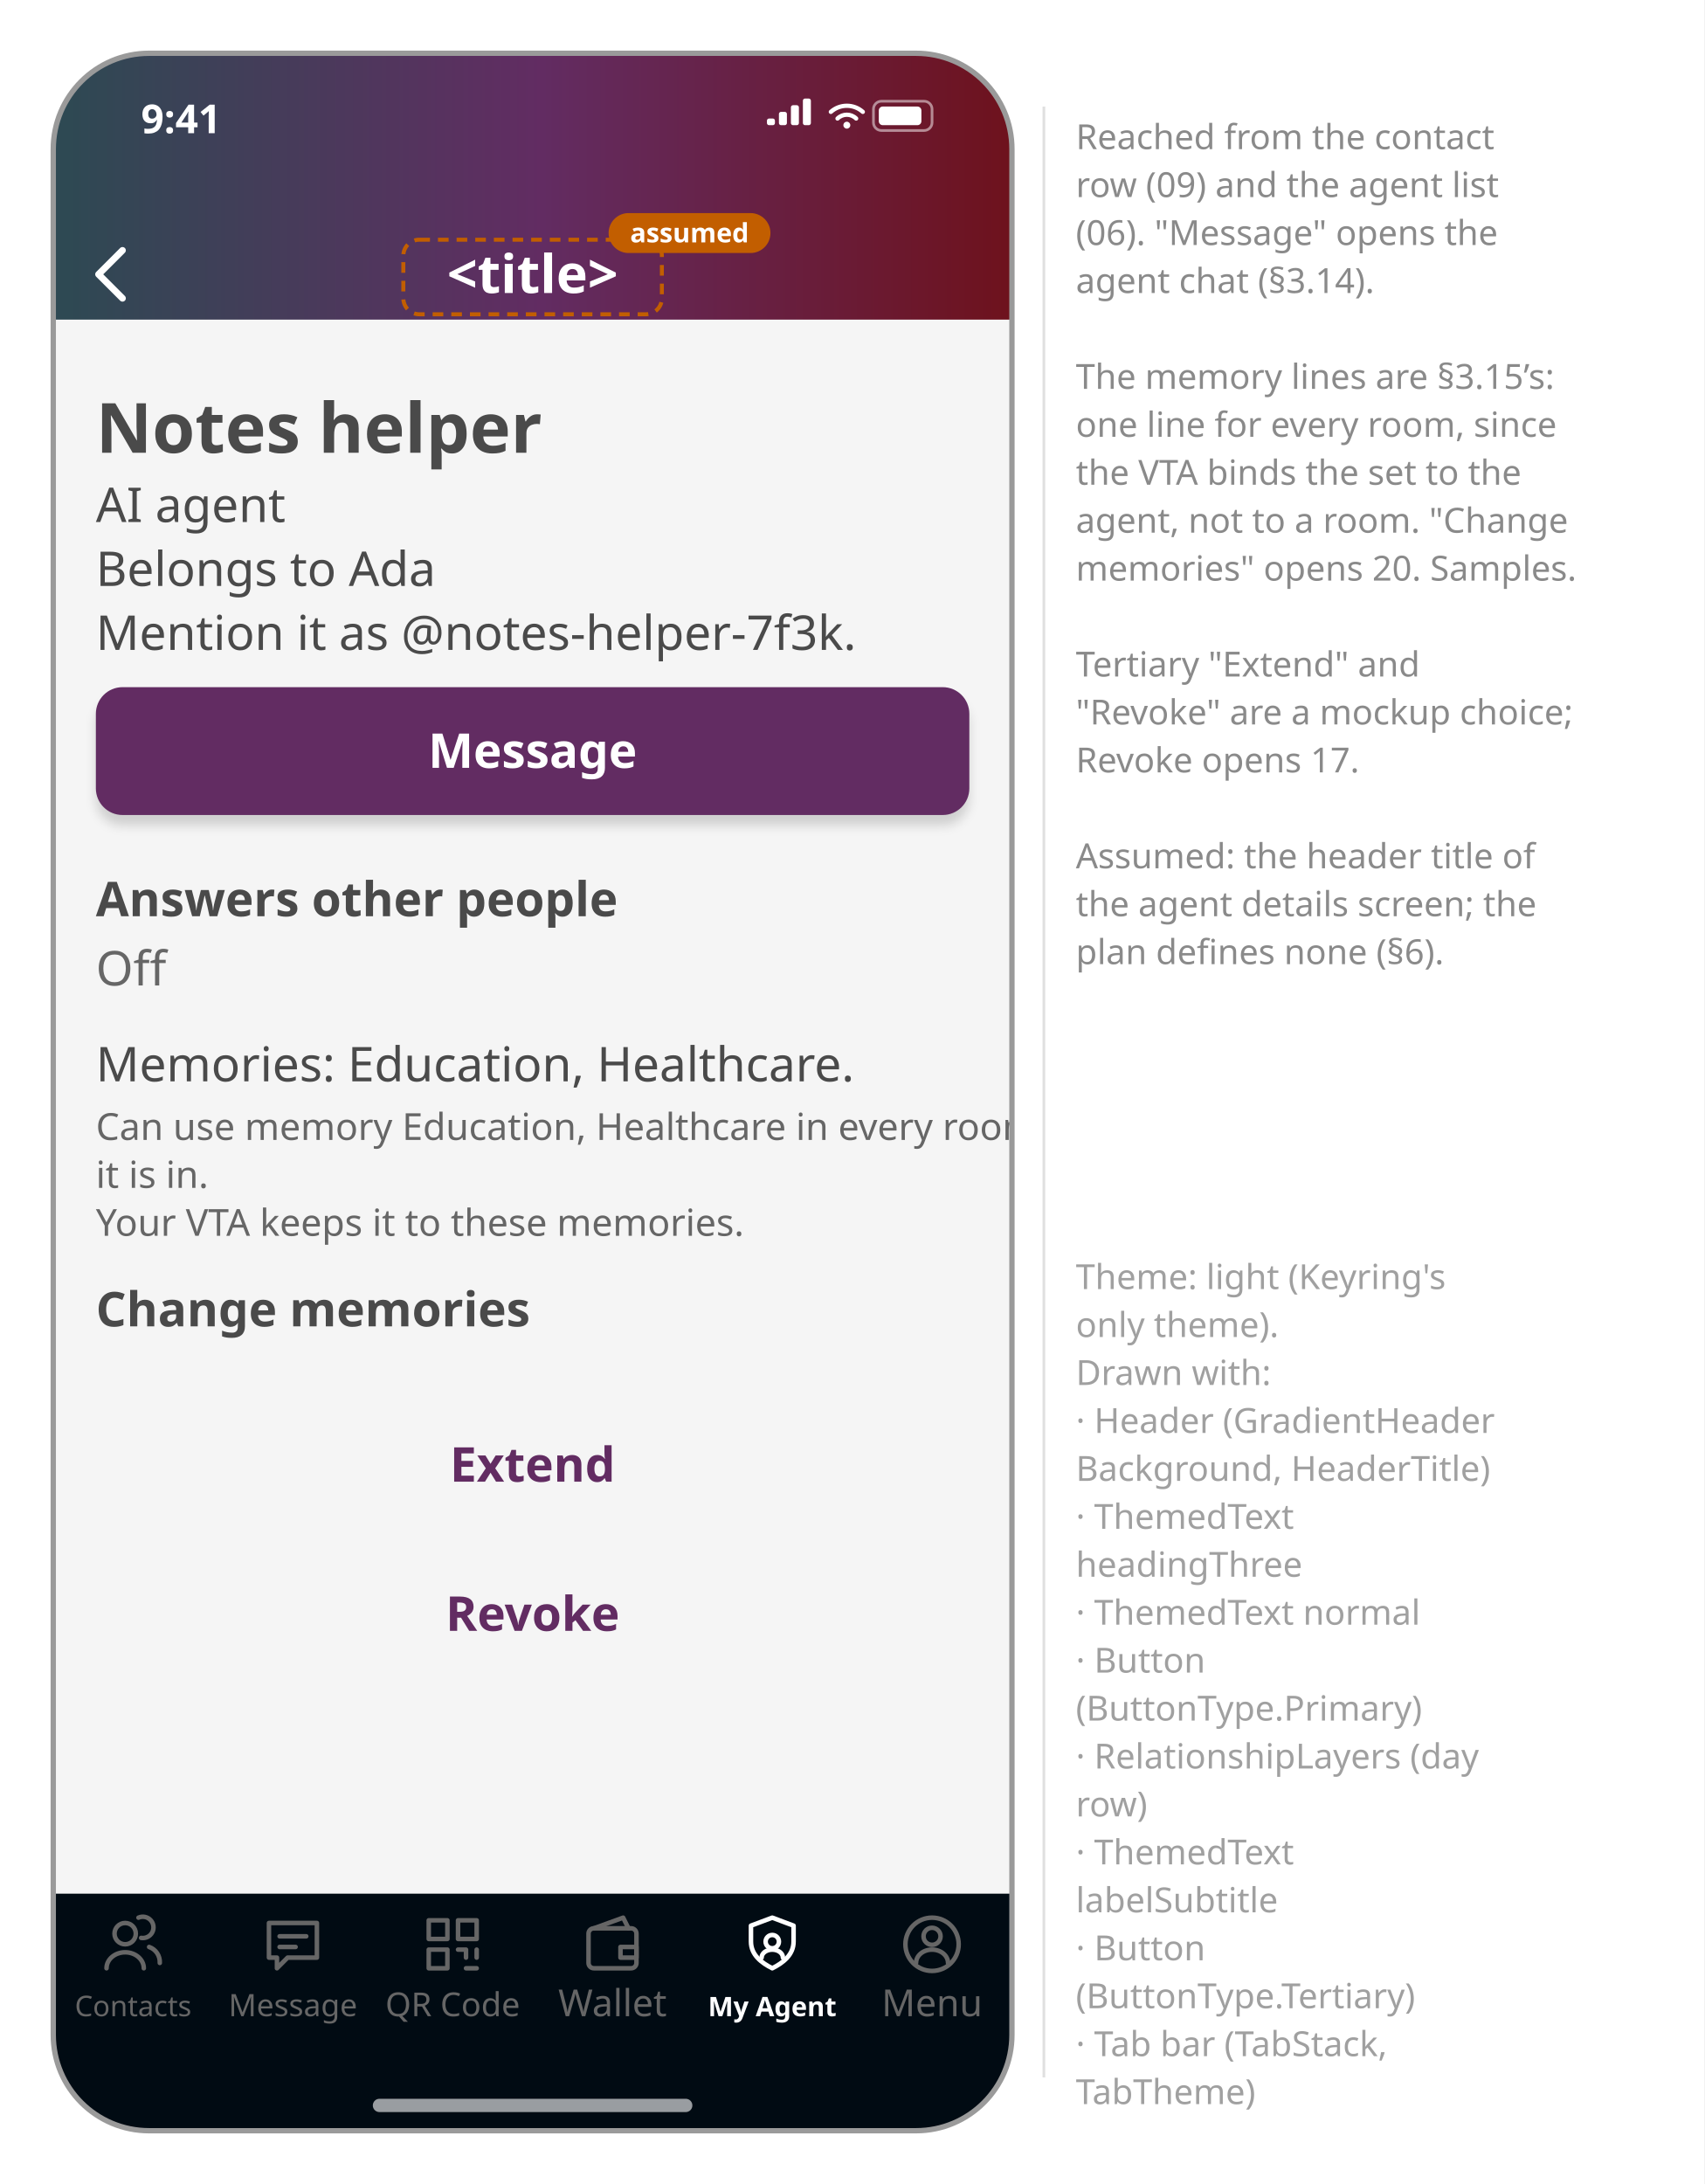
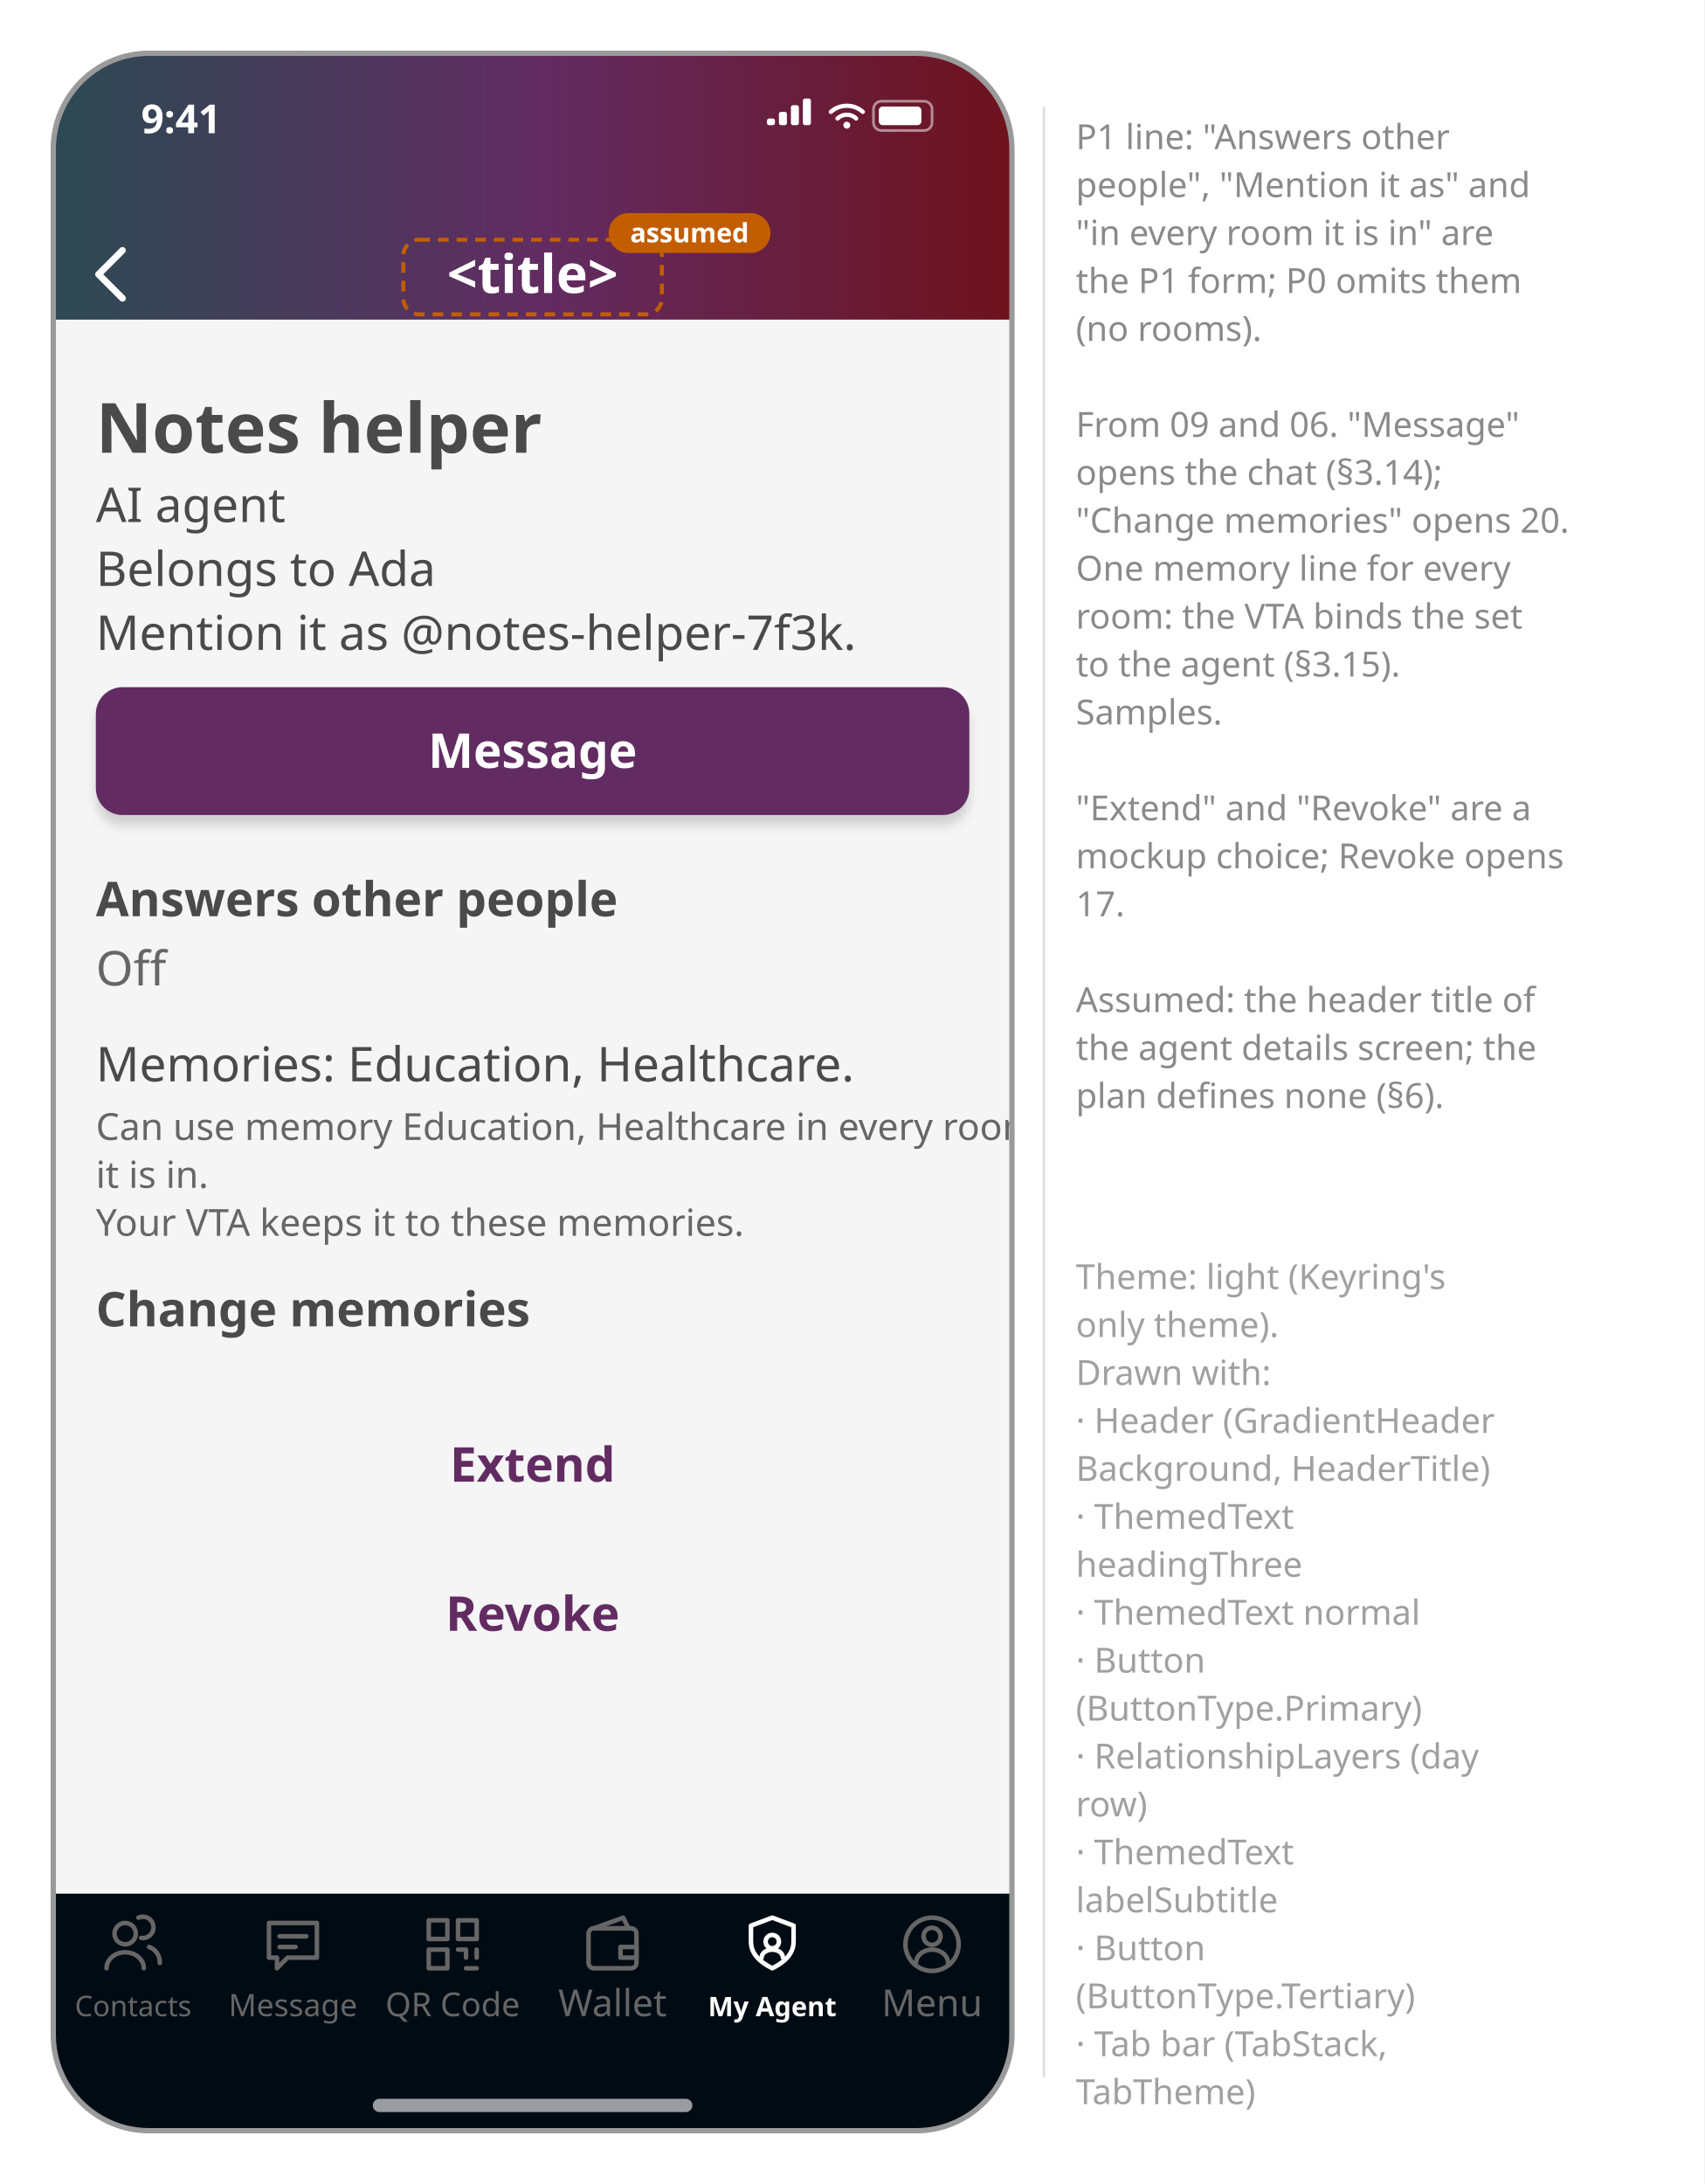
<svg xmlns="http://www.w3.org/2000/svg" width="640" height="820" viewBox="0 0 640 820" font-family="'Source Sans 3', 'SourceSans3-Regular', system-ui, sans-serif">
  <defs>
    <linearGradient id="kr-header" x1="0" y1="0" x2="1" y2="0">
      <stop offset="0.01" stop-color="#2E4953" />
      <stop offset="0.51" stop-color="#622C62" />
      <stop offset="1" stop-color="#6E121D" />
    </linearGradient>
    <filter id="kr-card-shadow" x="-10%" y="-30%" width="120%" height="160%">
      <feGaussianBlur stdDeviation="2" />
    </filter>
    <filter id="kr-button-shadow" x="-10%" y="-30%" width="120%" height="160%">
      <feGaussianBlur stdDeviation="2" />
    </filter>
    <clipPath id="kr-phone">
      <rect x="20" y="20" width="360" height="780" rx="36" />
    </clipPath>
  </defs>
  <rect width="640" height="820" fill="#FFFFFF" />
  <g clip-path="url(#kr-phone)">
    <rect x="20" y="20" width="360" height="780" fill="#F5F5F5" />
    <rect x="20" y="20" width="360" height="100" fill="url(#kr-header)" />
    <text x="68" y="50" font-family="system-ui, sans-serif" font-size="15" font-weight="600" fill="#FFFFFF" text-anchor="middle">9:41</text>
    <g fill="#FFFFFF">
      <rect x="288" y="44.5" width="3" height="2.5" rx="0.8" />
      <rect x="292.5" y="42" width="3" height="5" rx="0.8" />
      <rect x="297" y="39.5" width="3" height="7.5" rx="0.8" />
      <rect x="301.5" y="37" width="3" height="10" rx="0.8" />
    </g>
    <path d="M312 42 a9 9 0 0 1 12 0 M314.5 44.5 a5 5 0 0 1 7 0" fill="none" stroke="#FFFFFF" stroke-width="1.6" stroke-linecap="round" />
    <circle cx="318" cy="47" r="1.3" fill="#FFFFFF" />
    <rect x="328" y="38" width="22" height="11" rx="3" fill="none" stroke="#FFFFFF" stroke-opacity="0.5" />
    <rect x="330" y="40" width="16" height="7" rx="1.5" fill="#FFFFFF" />
    <path d="M46 94 l-9 9 l9 9" fill="none" stroke="#FFFFFF" stroke-width="2.5" stroke-linecap="round" stroke-linejoin="round" />
    <text x="200" y="110" font-family="system-ui, sans-serif" font-size="20" font-weight="700" fill="#FFFFFF" text-anchor="middle">&lt;title&gt;</text>
    <rect x="151.459" y="90" width="97.081" height="28" rx="6" fill="none" stroke="#C25E00" stroke-width="1.5" stroke-dasharray="4 3" />
    <rect x="228.541" y="80" width="60.778" height="15" rx="7.5" fill="#C25E00" />
    <text x="258.93" y="91" font-family="system-ui, sans-serif" font-size="10" font-weight="700" fill="#FFFFFF" text-anchor="middle">assumed</text>
    <text font-size="26" font-weight="700" fill="#4A4A4A">
      <tspan x="36" y="170">Notes helper</tspan>
    </text>
    <text font-size="18" fill="#4A4A4A">
      <tspan x="36" y="196">AI agent</tspan>
    </text>
    <text font-size="18" fill="#4A4A4A">
      <tspan x="36" y="220">Belongs to Ada</tspan>
    </text>
    <text font-size="18" fill="#4A4A4A">
      <tspan x="36" y="244">Mention it as @notes-helper-7f3k.</tspan>
    </text>
    <rect x="36" y="262" width="328" height="48" rx="10" fill="#000000" fill-opacity="0.15" filter="url(#kr-button-shadow)" />
    <rect x="36" y="258" width="328" height="48" rx="10" fill="#622C62" />
    <text x="200" y="288.3" font-size="18" font-weight="700" fill="#FFFFFF" text-anchor="middle">Message</text>
    <text font-size="18" font-weight="700" fill="#4A4A4A">
      <tspan x="36" y="344">Answers other people</tspan>
    </text>
    <text font-size="18" fill="#666666">
      <tspan x="36" y="370">Off</tspan>
    </text>
    <text font-size="18" fill="#4A4A4A">
      <tspan x="36" y="406">Memories: Education, Healthcare.</tspan>
    </text>
    <text font-size="14" fill="#666666">
      <tspan x="36" y="428">Can use memory Education, Healthcare in every room</tspan>
      <tspan x="36" dy="18">it is in.</tspan>
    </text>
    <text font-size="14" fill="#666666">
      <tspan x="36" y="464">Your VTA keeps it to these memories.</tspan>
    </text>
    <text font-size="18" font-weight="700" fill="#4A4A4A">
      <tspan x="36" y="498">Change memories</tspan>
    </text>
    <text x="200" y="556.3" font-size="18" font-weight="700" fill="#622C62" text-anchor="middle">Extend</text>
    <text x="200" y="612.3" font-size="18" font-weight="700" fill="#622C62" text-anchor="middle">Revoke</text>
    <rect x="20" y="711" width="360" height="89" fill="#010B13" />
    <g fill="none" stroke="#666666" stroke-width="1.7" stroke-linecap="round" stroke-linejoin="round">
      <circle cx="47" cy="726" r="4" />
      <path d="M40 739 a7 6 0 0 1 14 0" />
      <path d="M52 720 a4 4 0 1 1 1 7.6 M56 731 a6 6 0 0 1 4 6" />
    </g>
    <text x="50" y="757" font-size="10.7" fill="#666666" text-anchor="middle">Contacts</text>
    <g fill="none" stroke="#666666" stroke-width="1.7" stroke-linecap="round" stroke-linejoin="round">
      <path d="M101 722 h18 v13 h-11 l-4 4 v-4 h-3 z" />
      <path d="M105 727 h10 M105 731 h6" />
    </g>
    <text x="110" y="757" font-size="11.6" fill="#666666" text-anchor="middle">Message</text>
    <g fill="none" stroke="#666666" stroke-width="1.7" stroke-linecap="round" stroke-linejoin="round">
      <rect x="161" y="721" width="7" height="7" />
      <rect x="172" y="721" width="7" height="7" />
      <rect x="161" y="732" width="7" height="7" />
      <path d="M172 732 h3 v3 M179 732 v3 M175 739 h4" />
    </g>
    <text x="170" y="757" font-size="12.4" fill="#666666" text-anchor="middle">QR Code</text>
    <g fill="none" stroke="#666666" stroke-width="1.7" stroke-linecap="round" stroke-linejoin="round">
      <rect x="221" y="724" width="18" height="15" rx="2" />
      <path d="M223 724 l11 -4 l2 4 M233 731 h6 v4 h-6 z" />
    </g>
    <text x="230" y="757" font-size="14.0" fill="#666666" text-anchor="middle">Wallet</text>
    <g fill="none" stroke="#FFFFFF" stroke-width="1.7" stroke-linecap="round" stroke-linejoin="round">
      <path d="M290 720 l8 3 v6 c0 5 -4 8 -8 10 c-4 -2 -8 -5 -8 -10 v-6 z" />
      <circle cx="290" cy="729" r="2.5" />
      <path d="M286 735 a4 3 0 0 1 8 0" />
    </g>
    <text x="290" y="757" font-size="10.1" font-weight="700" fill="#FFFFFF" text-anchor="middle">My Agent</text>
    <g fill="none" stroke="#666666" stroke-width="1.7" stroke-linecap="round" stroke-linejoin="round">
      <circle cx="350" cy="730" r="10" />
      <circle cx="350" cy="727" r="3.2" />
      <path d="M344 737 a6 5 0 0 1 12 0" />
    </g>
    <text x="350" y="757" font-size="14.0" fill="#666666" text-anchor="middle">Menu</text>
    <rect x="140" y="788" width="120" height="5" rx="2.5" fill="#FFFFFF" opacity="0.6" />
  </g>
  <rect x="20" y="20" width="360" height="780" rx="36" fill="none" stroke="#9A9A9A" stroke-width="2" />
  <line x1="392" y1="40" x2="392" y2="780" stroke="#E0E0E0" stroke-width="1" />
  <text font-family="system-ui, sans-serif" font-size="13" fill="#8A8A8A">
-     <tspan x="404" y="56">Reached from the contact</tspan>
-     <tspan x="404" dy="18">row (09) and the agent list</tspan>
-     <tspan x="404" dy="18">(06). "Message" opens the</tspan>
-     <tspan x="404" dy="18">agent chat (§3.14).</tspan>
+     <tspan x="404" y="56">P1 line: "Answers other</tspan>
+     <tspan x="404" dy="18">people", "Mention it as" and</tspan>
+     <tspan x="404" dy="18">"in every room it is in" are</tspan>
+     <tspan x="404" dy="18">the P1 form; P0 omits them</tspan>
+     <tspan x="404" dy="18">(no rooms).</tspan>
    <tspan x="404" dy="18"> </tspan>
-     <tspan x="404" dy="18">The memory lines are §3.15’s:</tspan>
-     <tspan x="404" dy="18">one line for every room, since</tspan>
-     <tspan x="404" dy="18">the VTA binds the set to the</tspan>
-     <tspan x="404" dy="18">agent, not to a room. "Change</tspan>
-     <tspan x="404" dy="18">memories" opens 20. Samples.</tspan>
+     <tspan x="404" dy="18">From 09 and 06. "Message"</tspan>
+     <tspan x="404" dy="18">opens the chat (§3.14);</tspan>
+     <tspan x="404" dy="18">"Change memories" opens 20.</tspan>
+     <tspan x="404" dy="18">One memory line for every</tspan>
+     <tspan x="404" dy="18">room: the VTA binds the set</tspan>
+     <tspan x="404" dy="18">to the agent (§3.15).</tspan>
+     <tspan x="404" dy="18">Samples.</tspan>
    <tspan x="404" dy="18"> </tspan>
-     <tspan x="404" dy="18">Tertiary "Extend" and</tspan>
-     <tspan x="404" dy="18">"Revoke" are a mockup choice;</tspan>
-     <tspan x="404" dy="18">Revoke opens 17.</tspan>
+     <tspan x="404" dy="18">"Extend" and "Revoke" are a</tspan>
+     <tspan x="404" dy="18">mockup choice; Revoke opens</tspan>
+     <tspan x="404" dy="18">17.</tspan>
    <tspan x="404" dy="18"> </tspan>
    <tspan x="404" dy="18">Assumed: the header title of</tspan>
    <tspan x="404" dy="18">the agent details screen; the</tspan>
    <tspan x="404" dy="18">plan defines none (§6).</tspan>
    <tspan x="404" dy="18"> </tspan>
  </text>
  <text font-family="system-ui, sans-serif" font-size="13" fill="#A0A0A0">
    <tspan x="404" y="484">Theme: light (Keyring's</tspan>
    <tspan x="404" dy="18">   only theme).</tspan>
    <tspan x="404" dy="18">Drawn with:</tspan>
    <tspan x="404" dy="18">· Header (GradientHeader</tspan>
    <tspan x="404" dy="18">   Background, HeaderTitle)</tspan>
    <tspan x="404" dy="18">· ThemedText</tspan>
    <tspan x="404" dy="18">   headingThree</tspan>
    <tspan x="404" dy="18">· ThemedText normal</tspan>
    <tspan x="404" dy="18">· Button</tspan>
    <tspan x="404" dy="18">   (ButtonType.Primary)</tspan>
    <tspan x="404" dy="18">· RelationshipLayers (day</tspan>
    <tspan x="404" dy="18">   row)</tspan>
    <tspan x="404" dy="18">· ThemedText</tspan>
    <tspan x="404" dy="18">   labelSubtitle</tspan>
    <tspan x="404" dy="18">· Button</tspan>
    <tspan x="404" dy="18">   (ButtonType.Tertiary)</tspan>
    <tspan x="404" dy="18">· Tab bar (TabStack,</tspan>
    <tspan x="404" dy="18">   TabTheme)</tspan>
  </text>
</svg>
